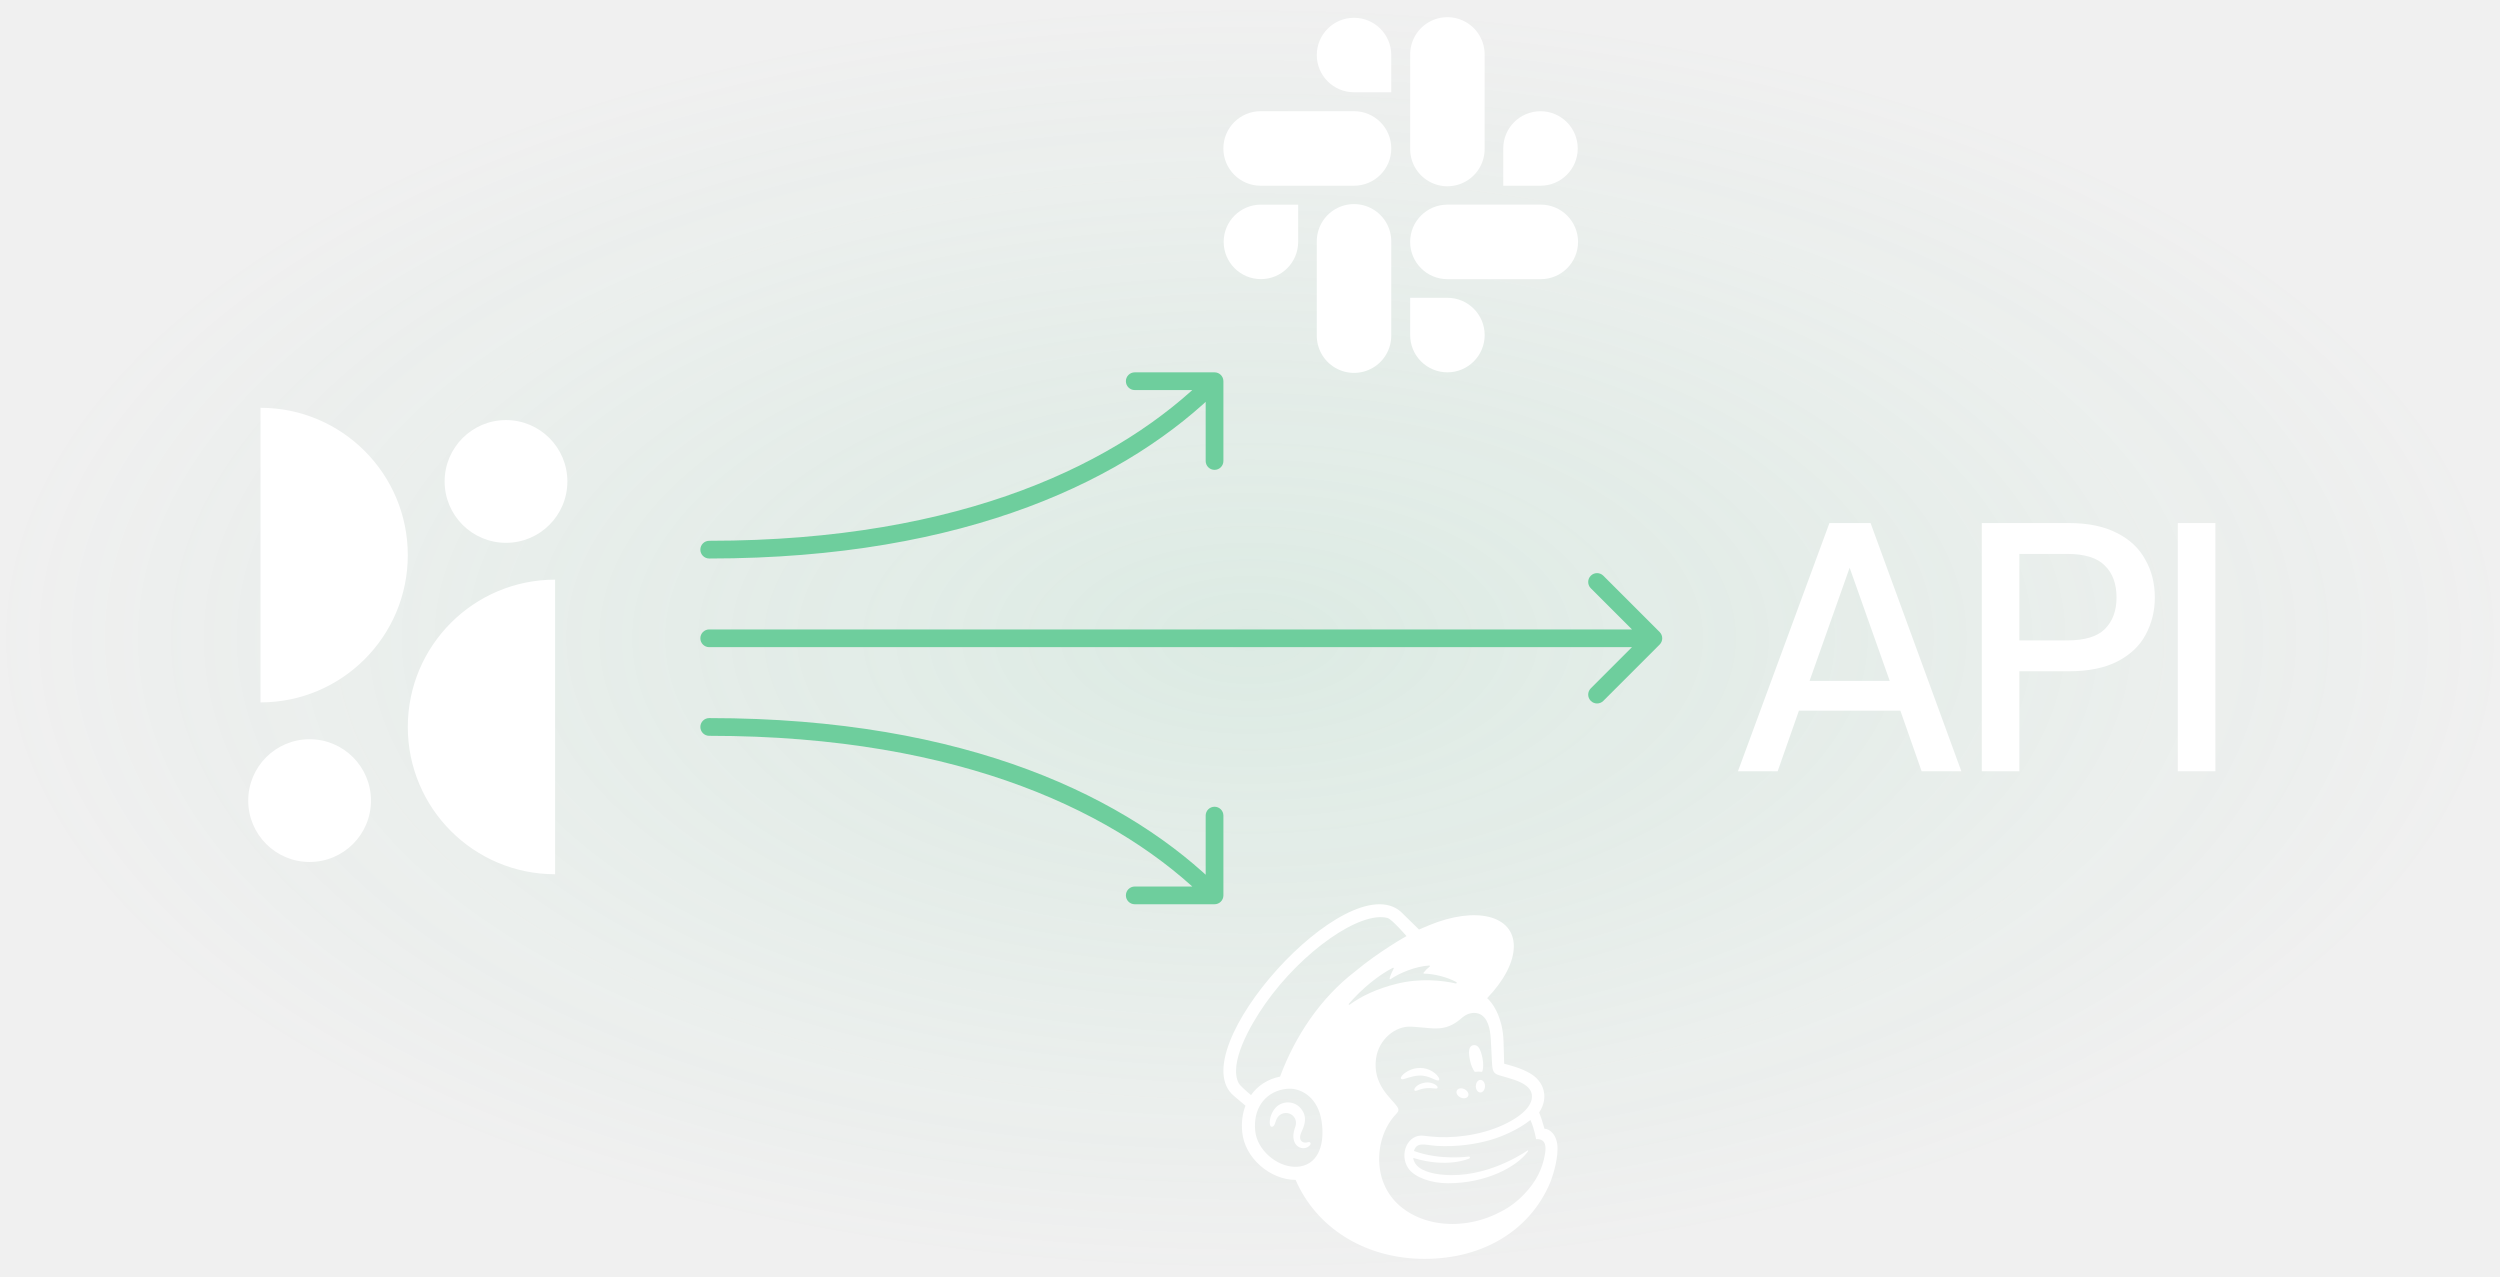
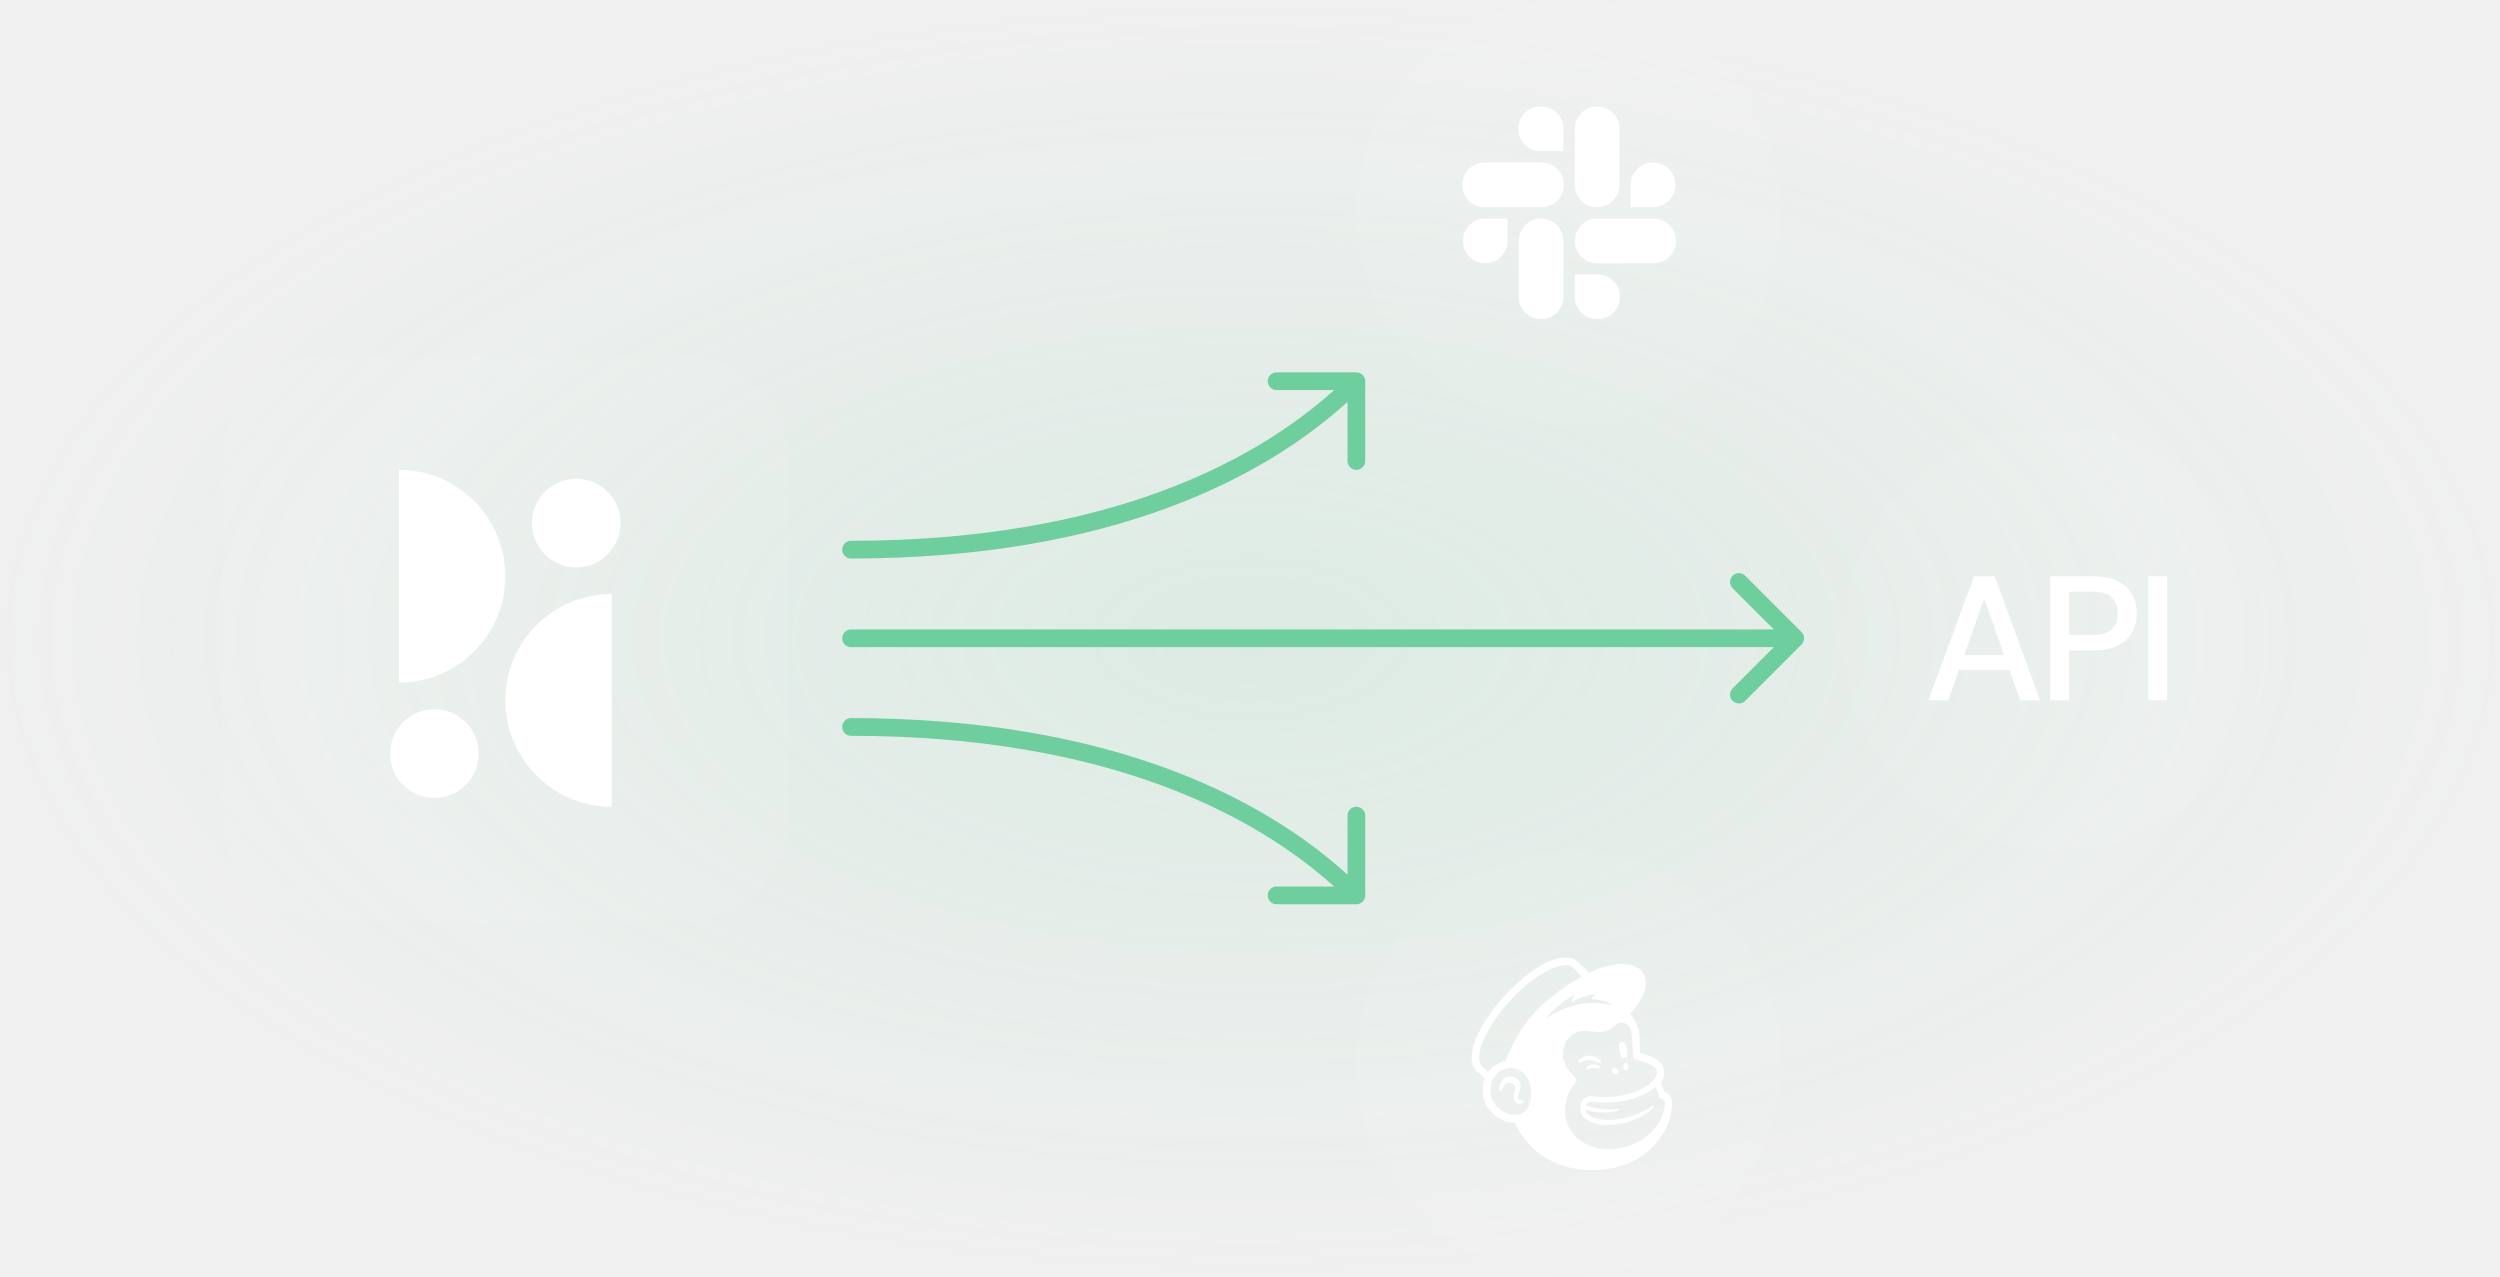
<svg xmlns="http://www.w3.org/2000/svg" width="282" height="144" fill="none">
  <path fill="url(#A)" d="M0 0h282v144H0z" />
-   <path d="M80 61a1 1 0 1 0 0 2v-2zm58-18a1 1 0 0 0-1-1h-9a1 1 0 1 0 0 2h8v8a1 1 0 1 0 2 0v-9zM80 63c29.212 0 47.485-9.071 57.707-19.293l-1.414-1.414C126.515 52.071 108.788 61 80 61v2zm0 20a1 1 0 1 1 0-2v2zm58 18a1 1 0 0 1-1 1h-9a1 1 0 1 1 0-2h8v-8a1 1 0 1 1 2 0v9zM80 81c29.212 0 47.485 9.071 57.707 19.293l-1.414 1.414C126.515 91.929 108.788 83 80 83v-2zm0-10a1 1 0 1 0 0 2v-2zm107.207 1.707a1 1 0 0 0 0-1.414l-6.364-6.364a1 1 0 0 0-1.414 1.414L185.086 72l-5.657 5.657a1 1 0 0 0 1.414 1.414l6.364-6.364zM80 73h.147.148.148.149.15.151.152.152.153.154.154.155.156.157.157.158.159.16.16.161.162.162.163.164.165.165.166.167.167.168.169.169.17.171.172.172.173.173.174.175.175.176.177.177.178.179.179.18.181.181.182.182.183.184.184.185.185.186.187.187.188.188.189.19.19.191.191.192.192.193.194.194.195.195.196.196.197.197.198.198.199.199.2.2.201.201.202.203.203.203.204.204.205.205.206.206.207.207.208.208.209.209.21.21.211.211.212.212.212.213.213.214.214.215.215.215.216.216.217.216.218.218.218.218.219.22.219.22.221.221.221.222.221.223.222.223.224.223.224.225.225.225.225.226.226.226.227.227.227.228.228.228.228.229.229.23.229.23.23.231.231.231.231.232.232.232.232.233.233.233.233.234.233.235.234.234.235.235.235.236.235.236.236.236.237.236.237.237.237.238.237.238.238.238.238.239.238.239.239.239.239.239.24.239.24.24.24.24.24.241.24.241.24.241.241.241.241.241.242.241.241.242.242.241.242.242.242.242.242.242.242.242.242.243.242.242.243.242.243.242.243.242.243.242.243.242.243.242.243.243.242.243.242.243.242.243.242.242.243.242.242.242.243.242.242.242.242.242.242.241.242.242.241.242.241.241.241.241.241.241.241.241.24.241.24.24.24.24.24.24.24.239.239.239.239.239.239.238.239.238.238.238.238.237.238.237.237.236.237.236.237.236.235.236.235.235.235.235.235.234.234.234.233.234.233.232.233.232.232.232.232.231.231.231.23.231.229.23.229.229.229.229.228.228.227.228.226.227.226.226.226.225.225.225.224.224.224.223.223.223.222.222.221.222.22.221.22.219.22.219.218.218.218.217.217.217.216.215.216.215.214.214.214.213.213.212.212.211.211.211.21.209.209.209.208.208.208.206.207.206.205.205.204.204.204.203.202.202.201.201.201.2.199.199.198.198.197.197.196.196.195.194.194.194.193.192.192.191.19.19.19.189.188.188.187.186.186.186.184.184.184.183.182.182.181.18.18.179.179.178.177.177.176.175.174.174.174.173.172.171.171.17.169.169.168.167.166.166.165.165.164.163.162.162.161.16.16.158.158.158.156.156.155.155.153.153.152.152.15.15.149.148.148.147.146.145.144.144.143.142.141.14.14.139.138.137.136.136.135.134.133.132v-2h-.132-.133-.134-.135-.136-.136-.137-.138-.139-.14-.14-.141-.142-.143-.144-.144-.145-.146-.147-.148-.148-.149-.15-.15-.152-.152-.153-.153-.155-.155-.156-.156-.158-.158-.158-.16-.16-.161-.162-.162-.163-.164-.165-.165-.166-.166-.167-.168-.169-.169-.17-.171-.171-.172-.173-.174-.174-.174-.175-.176-.177-.177-.178-.179-.179-.18-.18-.181-.182-.182-.183-.184-.184-.184-.186-.186-.186-.187-.188-.188-.189-.19-.19-.19-.191-.192-.192-.193-.194-.194-.194-.195-.196-.196-.197-.197-.198-.198-.199-.199-.2-.201-.201-.201-.202-.202-.203-.204-.204-.204-.205-.205-.206-.207-.206-.208-.208-.208-.209-.209-.209-.21-.211-.211-.211-.212-.212-.213-.213-.214-.214-.214-.215-.216-.215-.216-.217-.217-.217-.218-.218-.218-.219-.22-.219-.22-.221-.22-.222-.221-.222-.222-.223-.223-.223-.224-.224-.224-.225-.225-.225-.226-.226-.226-.227-.226-.228-.227-.228-.228-.229-.229-.229-.229-.23-.229-.231-.23-.231-.231-.231-.232-.232-.232-.232-.233-.232-.233-.234-.233-.234-.234-.234-.235-.235-.235-.235-.235-.236-.235-.236-.237-.236-.237-.236-.237-.237-.238-.237-.238-.238-.238-.238-.239-.238-.239-.239-.239-.239-.239-.239-.24-.24-.24-.24-.24-.24-.24-.241-.24-.241-.241-.241-.241-.241-.241-.241-.241-.242-.241-.242-.242-.241-.242-.242-.242-.242-.242-.242-.243-.242-.242-.242-.243-.242-.242-.243-.242-.243-.242-.243-.242-.243-.243-.242-.243-.242-.243-.242-.243-.242-.243-.242-.243-.242-.243-.242-.242-.243-.242-.242-.242-.242-.242-.242-.242-.242-.242-.241-.242-.242-.241-.241-.242-.241-.241-.241-.241-.241-.24-.241-.24-.241-.24-.24-.24-.24-.24-.239-.24-.239-.239-.239-.239-.239-.238-.239-.238-.238-.238-.238-.237-.238-.237-.237-.237-.236-.237-.236-.236-.236-.235-.236-.235-.235-.235-.234-.234-.235-.233-.234-.233-.233-.233-.233-.232-.232-.232-.232-.231-.231-.231-.231-.23-.23-.229-.23-.229-.229-.228-.228-.228-.228-.227-.227-.227-.226-.226-.226-.225-.225-.225-.225-.224-.223-.224-.223-.222-.223-.221-.222-.221-.221-.221-.22-.219-.22-.219-.218-.218-.218-.218-.216-.217-.216-.216-.215-.215-.215-.214-.214-.213-.213-.212-.212-.212-.211-.211-.21-.21-.209-.209-.208-.208-.207-.207-.206-.206-.205-.205-.204-.204-.203-.203-.203-.202-.201-.201-.2-.2-.199-.199-.198-.198-.197-.197-.196-.196-.195-.195-.194-.194-.193-.192-.192-.191-.191-.19-.19-.189-.188-.188-.187-.187-.186-.185-.185-.184-.184-.183-.182-.182-.181-.181-.18-.179-.179-.178-.177-.177-.176-.175-.175-.174-.173-.173-.172-.172-.171-.17-.169-.169-.168-.167-.167-.166-.165-.165-.164-.163-.162-.162-.161-.16-.16-.159-.158-.157-.157-.156-.155-.154-.154-.153-.152-.152-.151-.15-.149-.148-.148H80v2z" fill="#6ece9d" />
-   <path d="M146.433 27.287a4.201 4.201 0 1 1-4.201-4.204h4.201v4.204zm2.1 0a4.201 4.201 0 1 1 8.401 0v10.51a4.201 4.201 0 1 1-8.401 0v-10.51zm4.2-16.879a4.2 4.2 0 1 1 4.201-4.204v4.204h-4.201zm0 2.134a4.204 4.204 0 1 1 0 8.408H142.2a4.204 4.204 0 1 1 0-8.408h10.533zm16.834 4.203a4.201 4.201 0 1 1 4.201 4.204h-4.201v-4.204zm-2.1 0a4.201 4.201 0 1 1-8.401 0V6.204a4.201 4.201 0 1 1 8.401 0v10.541zm-4.2 16.847a4.204 4.204 0 1 1 0 8.408 4.2 4.2 0 0 1-4.201-4.204v-4.204h4.201zm0-2.102a4.204 4.204 0 1 1 0-8.408H173.8a4.204 4.204 0 1 1 0 8.408h-10.533zM196.04 87l10.32-28H211l10.24 28h-4.48l-2.4-6.84h-11.44l-2.4 6.84h-4.48zm8.08-10.2h9.04l-4.52-12.76-4.52 12.76zM223.545 87V59h9.8c2.186 0 4 .373 5.44 1.12 1.44.72 2.506 1.72 3.2 3 .72 1.253 1.08 2.68 1.08 4.28 0 1.52-.347 2.92-1.04 4.2-.667 1.253-1.72 2.253-3.16 3s-3.28 1.12-5.52 1.12h-5.56V87h-4.24zm4.24-14.76h5.36c2 0 3.426-.427 4.28-1.28.88-.88 1.32-2.067 1.32-3.56 0-1.547-.44-2.747-1.32-3.6-.854-.88-2.28-1.32-4.28-1.32h-5.36v9.76zM245.656 87V59h4.24v28h-4.24zm-79.304 33.903c.292-.034.571-.036.827 0 .149-.341.175-.929.041-1.569-.199-.952-.468-1.529-1.024-1.439s-.576.779-.377 1.731c.111.536.31.993.533 1.277zm-4.777.753c.399.175.643.29.738.189.062-.063.043-.183-.052-.338-.196-.32-.601-.646-1.029-.828-.877-.377-1.922-.251-2.728.329-.267.194-.52.465-.484.628.012.054.052.093.146.106.218.025.986-.362 1.869-.416.626-.039 1.142.155 1.54.33zm-.8.457c-.518.082-.805.253-.988.412-.157.137-.253.289-.253.395 0 .05.023.08.039.094.023.022.052.033.085.033.118 0 .379-.104.379-.104.722-.258 1.197-.227 1.669-.174.261.03.383.046.441-.044.016-.026.037-.081-.015-.165-.119-.199-.643-.532-1.357-.447zm3.963 1.677c.353.173.74.105.866-.152s-.058-.604-.409-.777-.739-.105-.865.152.057.604.408.777zm2.263-1.977c-.285-.005-.522.308-.529.7s.221.714.507.719.522-.309.529-.701-.221-.714-.507-.718zm-19.206 7.07c-.072-.09-.188-.062-.301-.036-.078.018-.168.04-.266.038-.211-.003-.389-.095-.488-.248-.131-.2-.123-.498.021-.84l.067-.153c.229-.515.614-1.375.183-2.196-.325-.618-.854-1.003-1.489-1.083-.611-.077-1.24.148-1.64.591-.632.697-.732 1.648-.609 1.982.044.123.114.157.167.164.107.014.266-.064.365-.332l.028-.086c.044-.142.127-.407.263-.618a1.12 1.12 0 0 1 .717-.494c.304-.066.615-.007.875.163.443.291.614.833.425 1.35-.098.268-.257.781-.222 1.202.07.853.594 1.194 1.066 1.231.457.018.777-.24.859-.427.046-.111.005-.178-.021-.208zm26.421-1.558l-.288-.976c-.156-.5-.316-.852-.316-.852.625-.938.636-1.776.553-2.249-.088-.588-.333-1.089-.828-1.607s-1.502-1.048-2.921-1.447l-.745-.207c-.003-.031-.039-1.754-.072-2.495-.022-.536-.07-1.37-.328-2.193-.308-1.114-.847-2.087-1.518-2.711 1.853-1.92 3.009-4.037 3.007-5.853-.004-3.491-4.293-4.547-9.577-2.359l-1.12.475-2.054-2.012c-6.023-5.255-24.859 15.683-18.836 20.768l1.316 1.115c-.342.886-.475 1.898-.366 2.987.14 1.4.862 2.742 2.033 3.777 1.11.985 2.57 1.607 3.988 1.605 2.343 5.401 7.697 8.714 13.976 8.9 6.734.201 12.388-2.961 14.757-8.637.155-.398.813-2.193.813-3.778 0-1.591-.899-2.251-1.474-2.251zm-27.555 4.251c-.204.034-.413.049-.623.044-2.035-.054-4.231-1.886-4.45-4.058-.242-2.4.984-4.247 3.156-4.686a3.64 3.64 0 0 1 .911-.066c1.217.067 3.01 1.001 3.42 3.652.364 2.348-.212 4.738-2.414 5.114zm-2.271-10.136c-1.352.263-2.544 1.029-3.273 2.087-.436-.362-1.247-1.066-1.389-1.34-1.163-2.21 1.269-6.505 2.969-8.929 4.199-5.993 10.777-10.531 13.822-9.708.495.14 2.135 2.041 2.135 2.041s-3.044 1.688-5.867 4.043c-3.802 2.93-6.676 7.187-8.397 11.806zm21.351 9.238a.12.12 0 0 0 .07-.119c-.007-.062-.062-.106-.122-.1 0 0-3.186.472-6.198-.63.329-1.067 1.201-.681 2.518-.575 2.376.142 4.504-.206 6.078-.657 1.364-.391 3.154-1.162 4.545-2.26.468 1.031.635 2.164.635 2.164s.363-.065.666.123c.288.176.497.543.353 1.491-.292 1.771-1.045 3.21-2.311 4.533-.77.829-1.706 1.551-2.776 2.075a11.73 11.73 0 0 1-1.812.766c-4.772 1.558-9.656-.155-11.23-3.834-.126-.276-.232-.567-.315-.869-.671-2.425-.101-5.333 1.678-7.165v-.002c.11-.116.223-.253.223-.426 0-.146-.092-.297-.172-.405-.622-.903-2.781-2.443-2.348-5.423.31-2.141 2.183-3.648 3.929-3.558l.442.026c.756.044 1.416.142 2.04.168 1.042.046 1.979-.106 3.089-1.032.374-.312.675-.583 1.183-.668.054-.01.186-.057.452-.044s.529.088.761.243c.89.593 1.016 2.027 1.061 3.075l.125 2.464c.057.951.306 1.086.811 1.253.284.093.549.163.937.272 1.178.332 1.877.667 2.318 1.098.262.269.385.555.422.828.139 1.012-.787 2.265-3.236 3.401-2.678 1.243-5.928 1.558-8.173 1.308l-.787-.088c-1.796-.242-2.82 2.079-1.742 3.669.694 1.026 2.586 1.692 4.479 1.692 4.34 0 7.676-1.854 8.917-3.454.038-.047.041-.054.1-.142s.011-.142-.065-.091c-1.014.694-5.518 3.447-10.334 2.619 0 0-.584-.096-1.12-.304-.424-.165-1.313-.573-1.421-1.486 3.882 1.2 6.33.064 6.33.064zm-6.158-.727h0zm-7.437-16.718c1.493-1.726 3.332-3.225 4.978-4.068.057-.029.117.033.086.089-.13.236-.382.743-.462 1.128-.013.06.052.104.103.07 1.024-.699 2.807-1.447 4.37-1.543.067-.005.099.082.045.122a3.71 3.71 0 0 0-.687.69c-.033.044-.002.106.052.106 1.098.008 2.646.392 3.653.957.069.037.02.169-.057.153-1.525-.349-4.024-.616-6.618.018-2.316.565-4.084 1.437-5.374 2.376-.062.049-.141-.036-.089-.098zM29.385 79.231A16.62 16.62 0 0 0 46 62.615 16.62 16.62 0 0 0 29.385 46v33.231zm33.23-13.846A16.62 16.62 0 0 0 46 82a16.62 16.62 0 0 0 16.615 16.615v-33.23zM64 54.308c0 3.824-3.1 6.923-6.923 6.923s-6.923-3.099-6.923-6.923 3.099-6.923 6.923-6.923S64 50.484 64 54.308zm-22.154 36c0 3.824-3.099 6.923-6.923 6.923S28 94.131 28 90.308s3.1-6.923 6.923-6.923 6.923 3.1 6.923 6.923z" fill="#fff" />
+   <path d="M96 61a1 1 0 1 0 0 2v-2zm58-18a1 1 0 0 0-1-1h-9a1 1 0 1 0 0 2h8v8a1 1 0 1 0 2 0v-9zM96 63c29.212 0 47.485-9.071 57.707-19.293l-1.414-1.414C142.515 52.071 124.788 61 96 61v2zm0 20a1 1 0 1 1 0-2v2zm58 18a1 1 0 0 1-1 1h-9a1 1 0 1 1 0-2h8v-8a1 1 0 1 1 2 0v9zM96 81c29.212 0 47.485 9.071 57.707 19.293l-1.414 1.414C142.515 91.929 124.788 83 96 83v-2zm0-10a1 1 0 1 0 0 2v-2zm107.207 1.707a1 1 0 0 0 0-1.414l-6.364-6.364a1 1 0 0 0-1.414 1.414L201.086 72l-5.657 5.657a1 1 0 0 0 1.414 1.414l6.364-6.364zM96 73h.147.148.148.149.15.151.152.152.153.154.154.155.156.157.157.158.159.16.16.161.162.162.163.164.165.165.166.167.167.169.168.17.17.171.171.172.173.173.175.174.176.176.177.177.178.178.18.18.18.181.182.182.183.184.184.185.186.186.186.187.188.189.189.189.19.191.191.192.192.193.194.194.195.195.195.197.196.198.198.198.199.199.2.201.201.201.202.203.203.203.204.205.205.205.206.207.207.207.208.208.209.209.21.21.211.211.211.212.212.213.213.214.214.215.215.215.216.216.217.216.218.218.218.218.219.22.219.22.221.221.221.222.221.223.222.223.224.223.224.225.225.225.225.226.226.226.227.227.227.228.228.228.228.229.229.23.229.23.23.231.231.231.231.232.232.232.232.233.233.233.233.234.233.235.234.234.235.235.235.236.235.236.236.236.237.236.237.237.237.238.237.238.238.238.238.239.238.239.239.239.239.239.24.239.24.24.24.24.24.241.24.241.24.241.241.241.241.241.242.241.241.242.242.241.242.242.242.242.242.242.242.242.242.243.242.242.243.242.243.242.243.242.243.242.243.242.243.242.243.243.242.243.242.243.242.243.242.242.243.242.242.242.243.242.242.242.242.242.242.241.242.242.241.242.241.241.241.241.241.241.241.241.24.241.24.24.24.24.24.24.24.239.239.239.239.239.239.238.239.238.238.238.238.237.238.237.237.236.237.236.237.236.235.236.235.235.235.235.235.234.234.234.233.234.233.232.233.232.232.232.232.231.231.231.23.231.229.23.229.229.229.229.228.228.227.228.226.227.226.226.226.225.225.225.224.224.224.223.223.223.222.222.221.222.22.221.22.219.22.219.218.218.218.217.217.217.216.215.216.215.214.214.214.213.213.212.212.211.211.211.21.209.209.209.208.208.208.206.207.206.205.205.204.204.204.203.202.202.201.201.201.2.199.199.198.198.197.197.196.196.195.194.194.194.193.192.192.191.19.19.19.189.188.188.187.186.186.186.184.184.184.183.182.182.181.18.18.179.179.178.177.177.176.175.174.174.174.173.172.171.171.17.169.169.168.167.166.166.165.165.164.163.162.162.161.16.16.158.158.158.156.156.155.155.153.153.152.152.15.15.149.148.148.147.146.145.144.144.143.142.141.14.14.139.138.137.136.136.135.134.133.132v-2h-.132-.133-.134-.135-.136-.136-.137-.138-.139-.14-.14-.141-.142-.143-.144-.144-.145-.146-.147-.148-.148-.149-.15-.15-.152-.152-.153-.153-.155-.155-.156-.156-.158-.158-.158-.16-.16-.161-.162-.162-.163-.164-.165-.165-.166-.166-.167-.168-.169-.169-.17-.171-.171-.172-.173-.174-.174-.174-.175-.176-.177-.177-.178-.179-.179-.18-.18-.181-.182-.182-.183-.184-.184-.184-.186-.186-.186-.187-.188-.188-.189-.19-.19-.19-.191-.192-.192-.193-.194-.194-.194-.195-.196-.196-.197-.197-.198-.198-.199-.199-.2-.201-.201-.201-.202-.202-.203-.204-.204-.204-.205-.205-.206-.207-.206-.208-.208-.208-.209-.209-.209-.21-.211-.211-.211-.212-.212-.213-.213-.214-.214-.214-.215-.216-.215-.216-.217-.217-.217-.218-.218-.218-.219-.22-.219-.22-.221-.22-.222-.221-.222-.222-.223-.223-.223-.224-.224-.224-.225-.225-.225-.226-.226-.226-.227-.226-.228-.227-.228-.228-.229-.229-.229-.229-.23-.229-.231-.23-.231-.231-.231-.232-.232-.232-.232-.233-.232-.233-.234-.233-.234-.234-.234-.235-.235-.235-.235-.235-.236-.235-.236-.237-.236-.237-.236-.237-.237-.238-.237-.238-.238-.238-.238-.239-.238-.239-.239-.239-.239-.239-.239-.24-.24-.24-.24-.24-.24-.24-.241-.24-.241-.241-.241-.241-.241-.241-.241-.241-.242-.241-.242-.242-.241-.242-.242-.242-.242-.242-.242-.243-.242-.242-.242-.243-.242-.242-.243-.242-.243-.242-.243-.242-.243-.243-.242-.243-.242-.243-.242-.243-.242-.243-.242-.243-.242-.243-.242-.242-.243-.242-.242-.242-.242-.242-.242-.242-.242-.242-.241-.242-.242-.241-.241-.242-.241-.241-.241-.241-.241-.24-.241-.24-.241-.24-.24-.24-.24-.24-.239-.24-.239-.239-.239-.239-.239-.238-.239-.238-.238-.238-.238-.237-.238-.237-.237-.237-.236-.237-.236-.236-.236-.235-.236-.235-.235-.235-.234-.234-.235-.233-.234-.233-.233-.233-.233-.232-.232-.232-.232-.231-.231-.231-.231-.23-.23-.229-.23-.229-.229-.228-.228-.228-.228-.227-.227-.227-.226-.226-.226-.225-.225-.225-.225-.224-.223-.224-.223-.222-.223-.221-.222-.221-.221-.221-.22-.219-.22-.219-.218-.218-.218-.218-.216-.217-.216-.216-.215-.215-.215-.214-.214-.213-.213-.212-.212-.211-.211-.211-.21-.21-.209-.209-.208-.208-.207-.207-.207-.206-.205-.205-.205-.204-.203-.203-.203-.202-.201-.201-.201-.2-.199-.199-.198-.198-.198-.196-.197-.195-.195-.195-.194-.194-.193-.192-.192-.191-.191-.19-.189-.189-.189-.188-.187-.186-.186-.186-.185-.184-.184-.183-.182-.182-.181-.18-.18-.18-.178-.178-.177-.177-.176-.176-.174-.175-.173-.173-.172-.171-.171-.17-.17-.168-.169-.167-.167-.166-.165-.165-.164-.163-.162-.162-.161-.16-.16-.159-.158-.157-.157-.156-.155-.154-.154-.153-.152-.152-.151-.15-.149-.148-.148H96v2z" fill="#6ece9d" />
+   <g fill="#fff">
+     <rect x="25" y="40" width="64" height="64" rx="12" fill-opacity=".04" />
+     <path d="M45 77c6.627 0 12-5.373 12-12s-5.373-12-12-12v24zm24-10c-6.627 0-12 5.373-12 12s5.373 12 12 12V67zm1-8a5 5 0 1 1-10 0 5 5 0 1 1 10 0zM54 85a5 5 0 1 1-10 0 5 5 0 1 1 10 0z" />
+     <rect x="153" width="48" height="48" rx="24" fill-opacity=".04" />
+     <path d="M170.06 27.172a2.52 2.52 0 1 1-2.521-2.522h2.521v2.522zm1.26 0a2.52 2.52 0 1 1 5.04 0v6.306a2.52 2.52 0 1 1-5.04 0v-6.306zm2.52-10.127a2.523 2.523 0 1 1 0-5.045 2.52 2.52 0 0 1 2.52 2.522v2.522h-2.52zm0 1.28a2.523 2.523 0 1 1 0 5.045h-6.32a2.523 2.523 0 1 1 0-5.045h6.32zm10.1 2.522a2.52 2.52 0 1 1 2.521 2.522h-2.521v-2.522zm-1.26 0a2.52 2.52 0 1 1-5.04 0v-6.325a2.52 2.52 0 1 1 5.04 0v6.325zm-2.52 10.108a2.523 2.523 0 1 1 0 5.045 2.52 2.52 0 0 1-2.52-2.522v-2.522h2.52zm0-1.261a2.522 2.522 0 1 1 0-5.045h6.32a2.523 2.523 0 1 1 0 5.045h-6.32z" />
+     <rect x="153" y="96" width="48" height="48" rx="24" fill-opacity=".04" />
+     <path d="M183.011 119.342a1.92 1.92 0 0 1 .497 0c.089-.205.104-.558.024-.942-.119-.571-.281-.917-.614-.863s-.346.467-.227 1.039c.067.321.187.595.32.766zm-2.866.451c.239.105.386.175.443.114.037-.038.025-.11-.031-.203-.118-.192-.361-.388-.618-.496-.526-.227-1.153-.151-1.637.197-.16.116-.311.279-.29.377.007.032.031.056.087.063.132.015.592-.217 1.122-.249.375-.024.685.093.924.197zm-.48.275c-.311.049-.483.152-.593.247-.094.082-.152.173-.152.237 0 .03.014.048.024.057s.031.019.051.019c.07 0 .227-.062.227-.062a1.97 1.97 0 0 1 1.001-.104c.157.017.231.027.265-.027.01-.015.023-.049-.009-.099-.071-.119-.386-.319-.814-.268zm2.378 1.006c.212.104.444.063.519-.091s-.034-.363-.245-.466-.444-.063-.519.091.034.362.245.466zm1.358-1.186c-.172-.003-.314.185-.318.42s.133.428.304.431.314-.185.318-.42-.133-.429-.304-.431zm-11.524 4.242c-.043-.054-.113-.037-.181-.022-.047.011-.1.024-.159.023-.127-.002-.233-.057-.293-.149-.079-.12-.074-.299.013-.504l.04-.092c.137-.308.368-.825.109-1.317-.195-.371-.512-.602-.893-.65-.367-.046-.744.089-.984.355-.379.418-.439.988-.365 1.189.026.074.068.094.1.098.064.009.159-.038.219-.199l.017-.052c.026-.085.076-.244.158-.37a.67.67 0 0 1 .43-.297.69.69 0 0 1 .525.098c.265.174.368.5.255.81-.059.161-.154.469-.134.721.042.512.357.717.64.739.274.011.467-.144.516-.257.027-.066.002-.106-.013-.124zm15.852-.935l-.172-.586c-.094-.299-.19-.511-.19-.511.375-.562.382-1.065.332-1.349-.053-.353-.2-.654-.497-.964s-.901-.629-1.752-.868l-.447-.125c-.002-.018-.024-1.052-.043-1.497-.014-.321-.042-.822-.197-1.316-.185-.668-.509-1.252-.911-1.626 1.112-1.152 1.805-2.422 1.804-3.512-.003-2.094-2.576-2.728-5.746-1.415-.003.001-.667.283-.672.285l-1.233-1.207c-3.613-3.153-14.915 9.409-11.301 12.46l.789.669c-.205.532-.285 1.139-.219 1.792.084.84.517 1.646 1.22 2.267.666.591 1.542.964 2.392.963 1.406 3.24 4.619 5.228 8.386 5.34 4.041.12 7.433-1.777 8.854-5.182.093-.239.488-1.316.488-2.268s-.54-1.35-.885-1.35zm-16.532 2.551a2.03 2.03 0 0 1-.374.026c-1.221-.032-2.539-1.132-2.67-2.435-.145-1.44.59-2.548 1.894-2.812.155-.031.343-.05.546-.039.73.04 1.806.601 2.052 2.191.218 1.409-.127 2.843-1.448 3.069zm-1.363-6.082c-.811.158-1.527.617-1.964 1.252-.261-.217-.748-.639-.833-.804-.698-1.326.761-3.903 1.781-5.357 2.52-3.596 6.466-6.319 8.294-5.825.297.084 1.28 1.224 1.28 1.224s-1.826 1.014-3.52 2.426c-2.281 1.758-4.005 4.312-5.038 7.084zm12.81 5.543c.027-.011.046-.041.043-.072-.004-.037-.038-.063-.074-.06 0 0-1.911.284-3.718-.378.197-.64.72-.408 1.511-.345 1.425.086 2.702-.123 3.646-.394.819-.235 1.892-.697 2.727-1.356.281.619.381 1.299.381 1.299s.218-.04.4.073c.172.106.298.326.212.895-.176 1.063-.627 1.926-1.387 2.72-.462.497-1.024.93-1.665 1.245-.341.179-.705.334-1.088.459-2.863.935-5.793-.093-6.738-2.3-.075-.166-.139-.34-.189-.521-.403-1.455-.061-3.2 1.007-4.3v-.001c.066-.069.134-.151.134-.255 0-.088-.055-.179-.103-.243-.374-.542-1.669-1.466-1.409-3.254.186-1.285 1.31-2.189 2.357-2.135l.266.016c.453.026.849.085 1.223.101a2.44 2.44 0 0 0 1.854-.62c.224-.187.405-.349.709-.4.033-.006.112-.035.272-.027a.89.89 0 0 1 .456.146c.534.356.61 1.216.637 1.845l.075 1.479c.034.57.184.651.487.751.17.056.329.098.562.164.706.199 1.126.399 1.39.658.158.162.232.333.254.497.083.607-.472 1.359-1.942 2.041-1.607.745-3.556.934-4.904.784l-.472-.052c-1.078-.145-1.692 1.247-1.045 2.201.416.615 1.552 1.015 2.687 1.015 2.605 0 4.606-1.112 5.351-2.072.022-.029.024-.032.06-.085s.006-.086-.04-.055c-.608.416-3.31 2.068-6.2 1.571 0 0-.35-.057-.672-.182-.254-.099-.787-.344-.852-.891 2.329.72 3.797.038 3.797.038zm-3.694-.436h0zm-4.462-10.031c.895-1.036 1.999-1.935 2.986-2.441.034-.017.071.02.052.053-.078.142-.229.446-.277.677a.04.04 0 0 0 .062.042c.614-.419 1.684-.868 2.621-.926.041-.003.06.049.028.074-.143.11-.299.26-.413.413-.019.027-.001.064.032.064a5.15 5.15 0 0 1 2.192.574c.041.023.011.102-.035.092-.915-.209-2.414-.369-3.971.011-1.389.339-2.45.862-3.224 1.426-.037.029-.085-.022-.053-.059z" />
+     <rect x="208" y="48" width="48" height="48" rx="24" fill-opacity=".04" />
+     <path d="M217.52 79l5.16-14H225l5.12 14h-2.24l-1.2-3.42h-5.72l-1.2 3.42h-2.24zm4.04-5.1h4.52l-2.26-6.38-2.26 6.38zm9.712 5.1V65h4.9c1.094 0 2 .187 2.72.56.72.36 1.254.86 1.6 1.5.36.627.54 1.34.54 2.14 0 .76-.173 1.46-.52 2.1-.333.627-.86 1.127-1.58 1.5s-1.64.56-2.76.56h-2.78V79h-2.12zm2.12-7.38h2.68c1 0 1.714-.213 2.14-.64.44-.44.66-1.033.66-1.78 0-.773-.22-1.373-.66-1.8-.426-.44-1.14-.66-2.14-.66h-2.68v4.88zm8.936 7.38V65h2.12v14h-2.12z" />
+   </g>
  <defs>
    <radialGradient id="A" cx="0" cy="0" r="1" gradientUnits="userSpaceOnUse" gradientTransform="translate(141 72) rotate(90) scale(72 141)">
      <stop stop-color="#6ece9d" stop-opacity=".15" />
      <stop offset="1" stop-color="#6ece9d" stop-opacity="0" />
    </radialGradient>
  </defs>
</svg>
